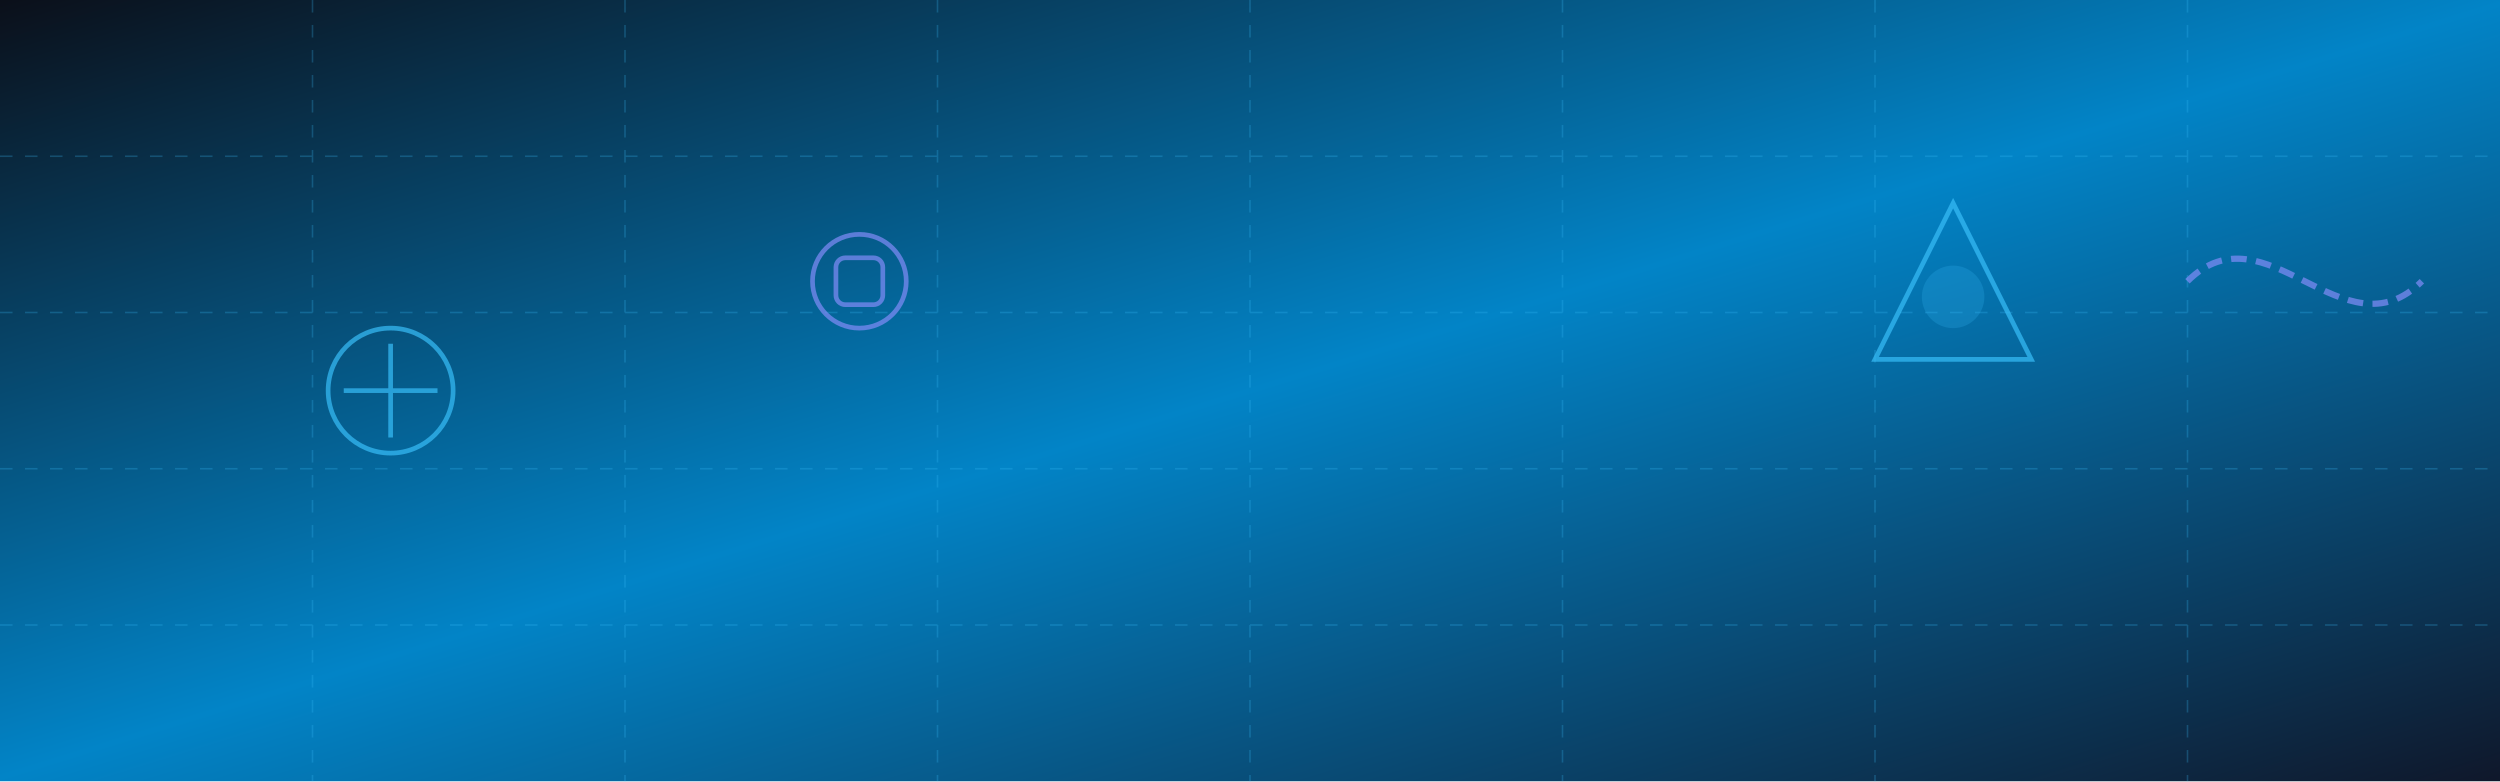
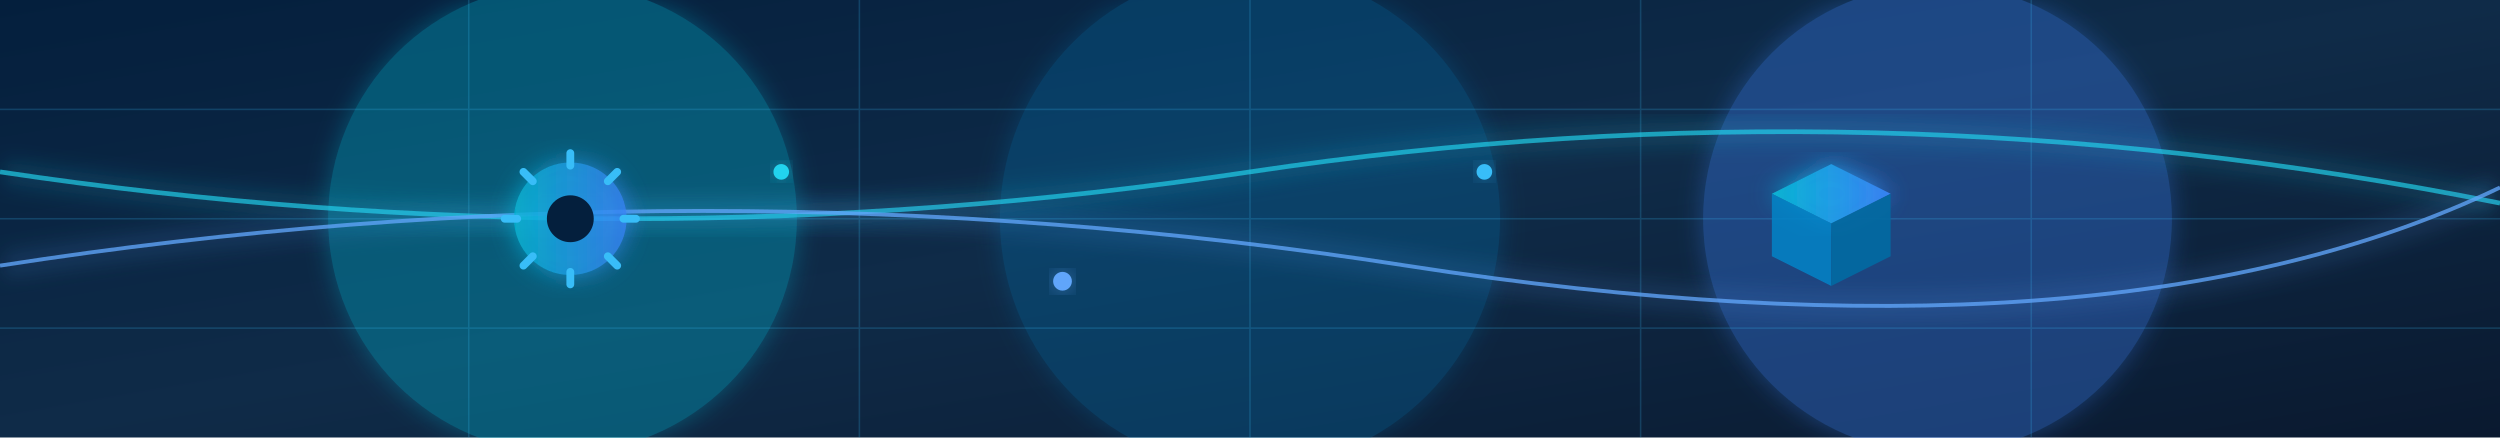
- <svg xmlns="http://www.w3.org/2000/svg" viewBox="0 0 1600 500" width="100%" height="100%">
+ <svg xmlns="http://www.w3.org/2000/svg" viewBox="0 0 1600 280" width="1600" height="280">
  <defs>
-     <linearGradient id="servicesGrad" x1="0%" y1="0%" x2="100%" y2="100%">
-       <stop offset="0%" stop-color="#0b0f19" />
-       <stop offset="50%" stop-color="#0284c7" />
-       <stop offset="100%" stop-color="#0f172a" />
+     <linearGradient id="servGrad" x1="0%" y1="0%" x2="100%" y2="100%">
+       <stop offset="0%" stop-color="#041f3d" />
+       <stop offset="50%" stop-color="#0f2b48" />
+       <stop offset="100%" stop-color="#0a192f" />
    </linearGradient>
-     <linearGradient id="cyanGlow" x1="0%" y1="0%" x2="100%" y2="0%">
-       <stop offset="0%" stop-color="#38bdf8" stop-opacity="0.8" />
-       <stop offset="100%" stop-color="#818cf8" stop-opacity="0.8" />
+     <linearGradient id="cyanGlowServ" x1="0%" y1="0%" x2="100%" y2="0%">
+       <stop offset="0%" stop-color="#06b6d4" stop-opacity="0.95" />
+       <stop offset="100%" stop-color="#3b82f6" stop-opacity="0.95" />
    </linearGradient>
+     <filter id="glowServ" x="-20%" y="-20%" width="140%" height="140%">
+       <feGaussianBlur stdDeviation="8" result="blur" />
+       <feComposite in="SourceGraphic" in2="blur" operator="over" />
+     </filter>
  </defs>
-   <rect width="1600" height="500" fill="url(#servicesGrad)" />
-   <g opacity="0.25">
-     <path d="M 0,100 L 1600,100 M 0,200 L 1600,200 M 0,300 L 1600,300 M 0,400 L 1600,400" stroke="#38bdf8" stroke-width="1" stroke-dasharray="8 8" />
-     <path d="M 200,0 L 200,500 M 400,0 L 400,500 M 600,0 L 600,500 M 800,0 L 800,500 M 1000,0 L 1000,500 M 1200,0 L 1200,500 M 1400,0 L 1400,500" stroke="#38bdf8" stroke-width="1" stroke-dasharray="8 8" />
+   <rect width="1600" height="280" fill="url(#servGrad)" />
+   <circle cx="360" cy="140" r="150" fill="#06b6d4" opacity="0.35" filter="url(#glowServ)" />
+   <circle cx="800" cy="140" r="160" fill="#0284c7" opacity="0.25" filter="url(#glowServ)" />
+   <circle cx="1240" cy="140" r="150" fill="#3b82f6" opacity="0.35" filter="url(#glowServ)" />
+   <g stroke="#38bdf8" stroke-width="1" opacity="0.2">
+     <line x1="0" y1="70" x2="1600" y2="70" />
+     <line x1="0" y1="140" x2="1600" y2="140" />
+     <line x1="0" y1="210" x2="1600" y2="210" />
+     <line x1="300" y1="0" x2="300" y2="280" />
+     <line x1="550" y1="0" x2="550" y2="280" />
+     <line x1="800" y1="0" x2="800" y2="280" />
+     <line x1="1050" y1="0" x2="1050" y2="280" />
+     <line x1="1300" y1="0" x2="1300" y2="280" />
  </g>
-   <g transform="translate(150, 100)" opacity="0.7">
-     <circle cx="100" cy="150" r="40" fill="none" stroke="#38bdf8" stroke-width="3" />
-     <path d="M70,150 L130,150 M100,120 L100,180" stroke="#38bdf8" stroke-width="3" />
-     <circle cx="400" cy="80" r="30" fill="none" stroke="#818cf8" stroke-width="3" />
-     <rect x="385" y="65" width="30" height="30" fill="none" stroke="#818cf8" stroke-width="3" rx="6" />
+   <path d="M 0 110 Q 400 170 800 110 T 1600 130" fill="none" stroke="#22d3ee" stroke-width="3" opacity="0.7" filter="url(#glowServ)" />
+   <path d="M 0 170 Q 450 100 900 170 T 1600 120" fill="none" stroke="#60a5fa" stroke-width="2.5" opacity="0.8" filter="url(#glowServ)" />
+   <g transform="translate(320, 95)">
+     <circle cx="45" cy="45" r="36" fill="url(#cyanGlowServ)" opacity="0.85" filter="url(#glowServ)" />
+     <circle cx="45" cy="45" r="15" fill="#041f3d" />
+     <path d="M45,3 V11 M45,79 V87 M3,45 H11 M79,45 H87 M15,15 L21,21 M69,69 L75,75 M15,75 L21,69 M69,21 L75,15" stroke="#38bdf8" stroke-width="5" stroke-linecap="round" />
  </g>
-   <g transform="translate(1100, 80)" opacity="0.7">
-     <polygon points="150,50 200,150 100,150" fill="none" stroke="#38bdf8" stroke-width="3" />
-     <circle cx="150" cy="110" r="20" fill="#38bdf8" opacity="0.3" />
-     <path d="M300,100 C350,50 400,150 450,100" fill="none" stroke="#818cf8" stroke-width="4" stroke-dasharray="10 6" />
+   <g transform="translate(1120, 96)">
+     <polygon points="52,9 90,28 52,47 14,28" fill="url(#cyanGlowServ)" filter="url(#glowServ)" />
+     <polygon points="14,28 52,47 52,87 14,68" fill="#0284c7" opacity="0.85" />
+     <polygon points="90,28 52,47 52,87 90,68" fill="#0369a1" opacity="0.95" />
  </g>
+   <circle cx="500" cy="110" r="5" fill="#22d3ee" filter="url(#glowServ)" />
+   <circle cx="680" cy="180" r="6" fill="#60a5fa" filter="url(#glowServ)" />
+   <circle cx="950" cy="110" r="5" fill="#38bdf8" filter="url(#glowServ)" />
</svg>
